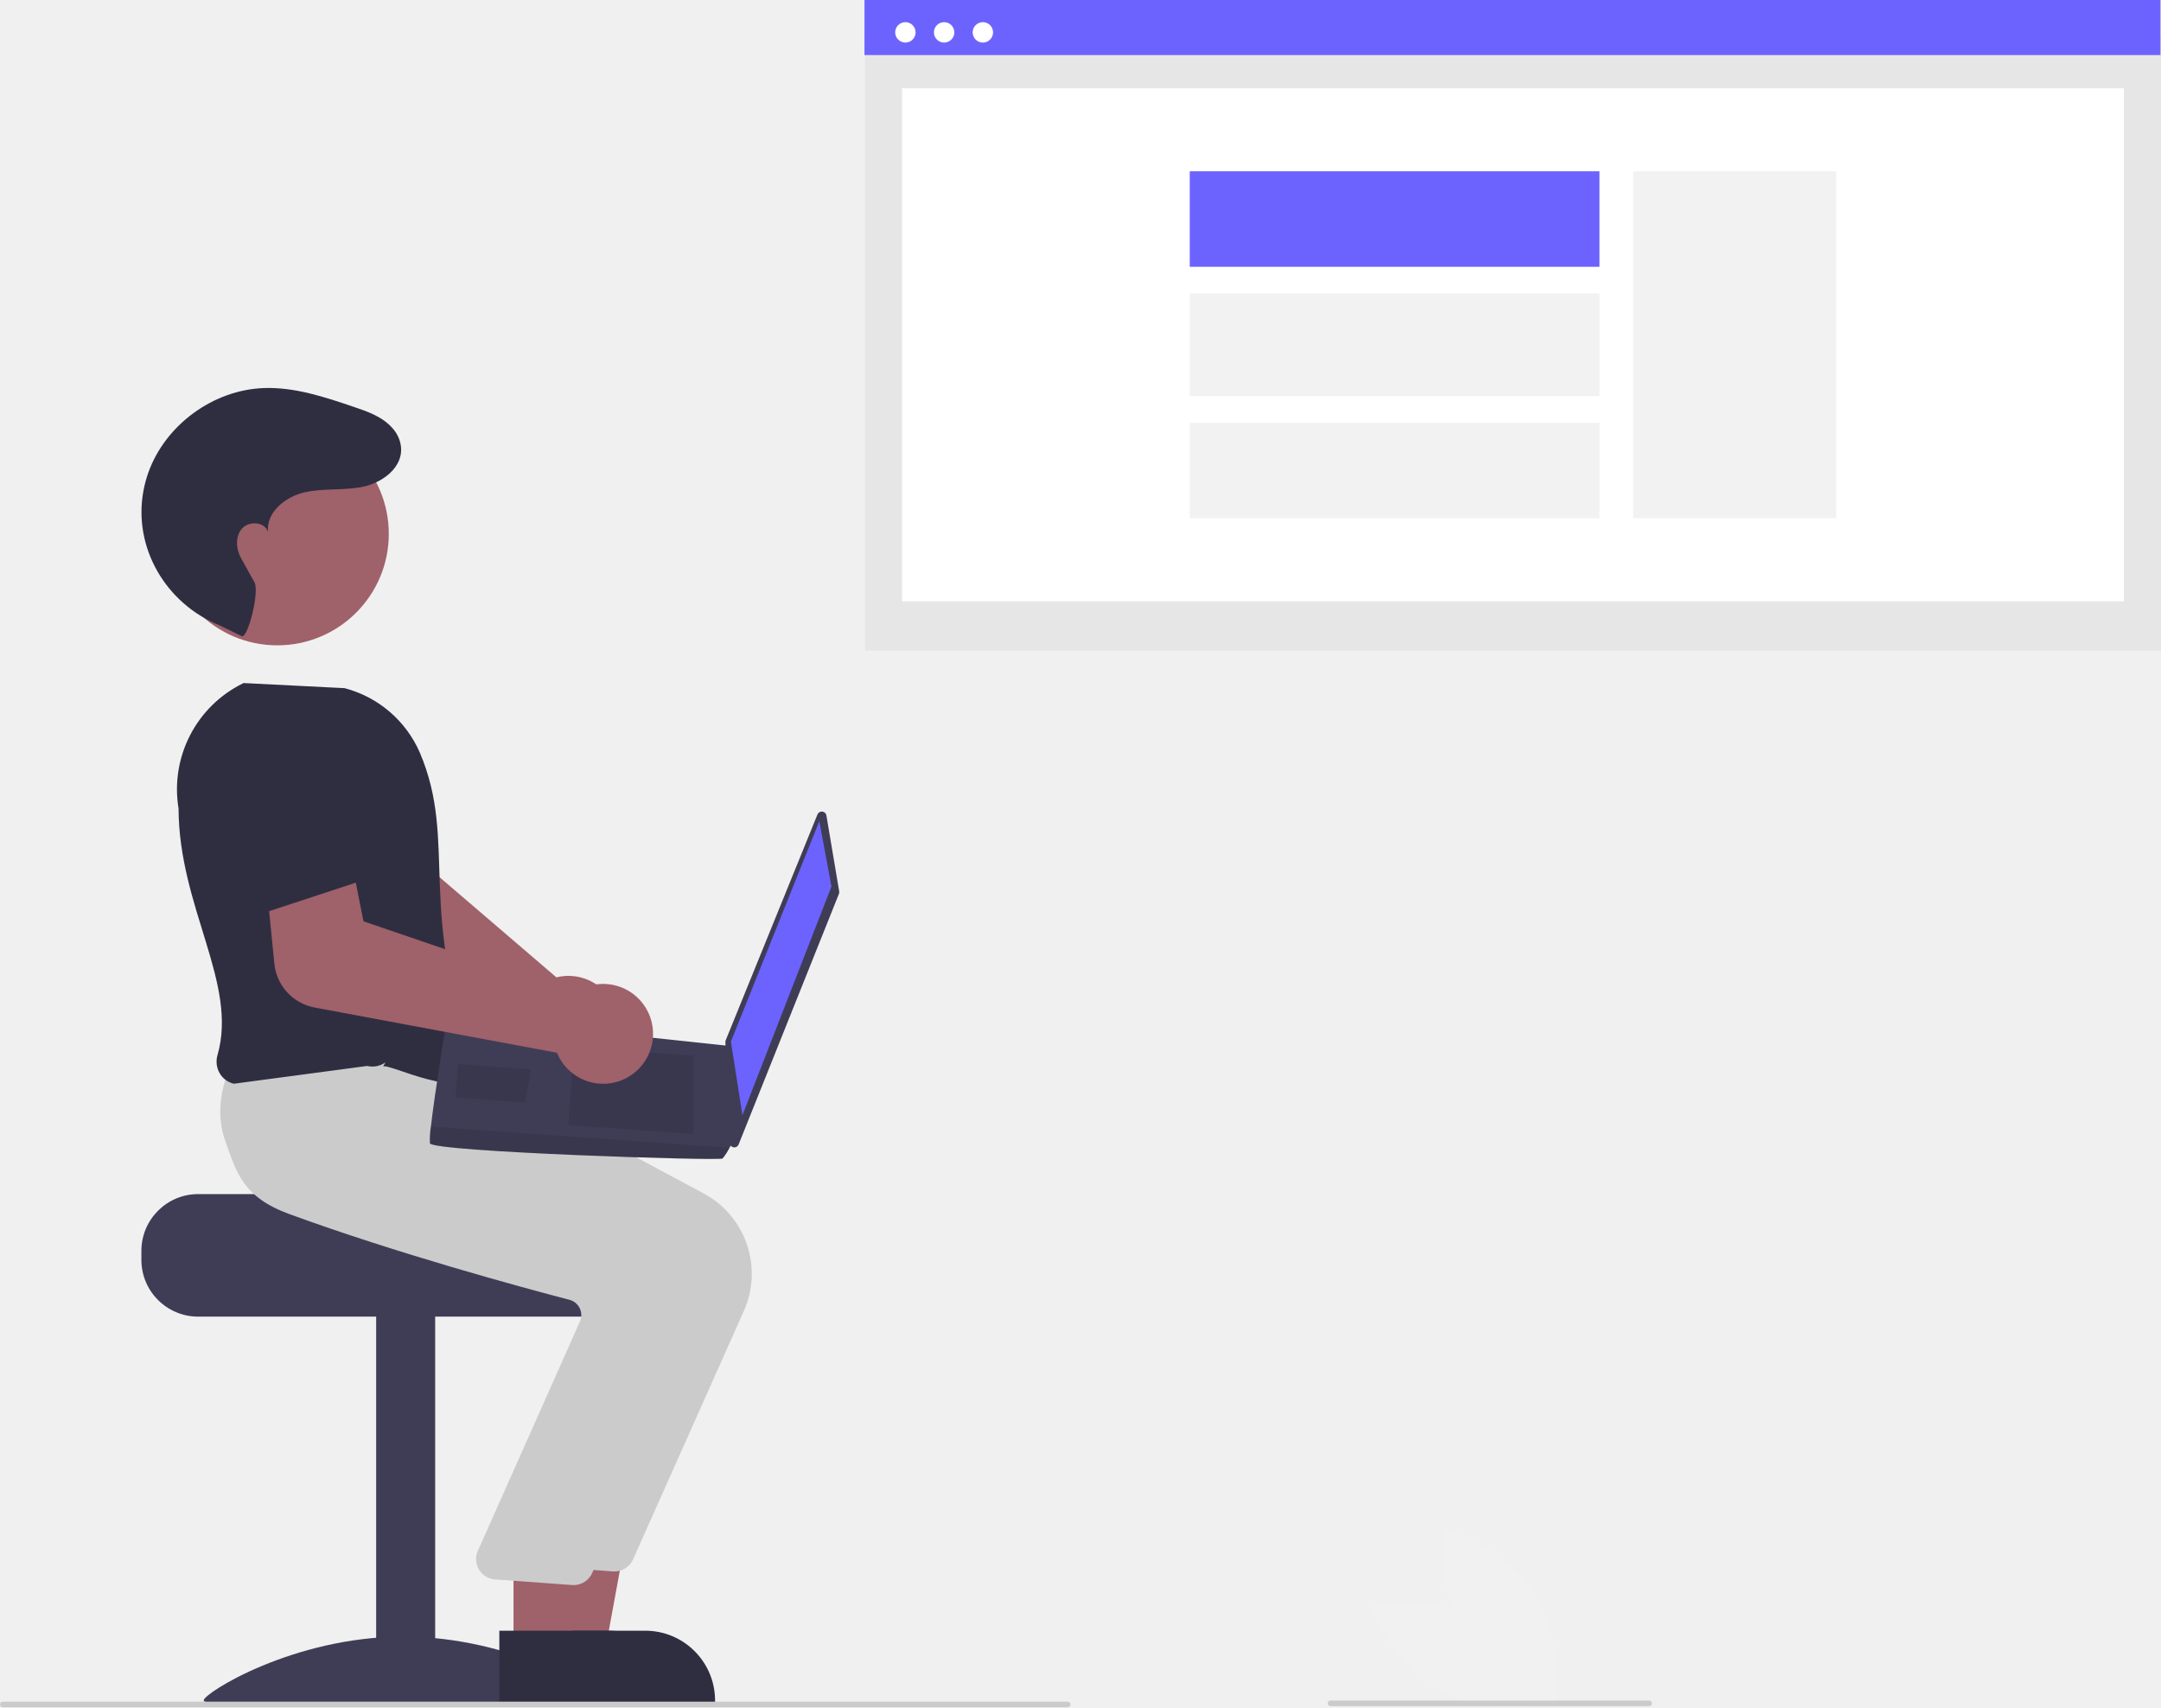
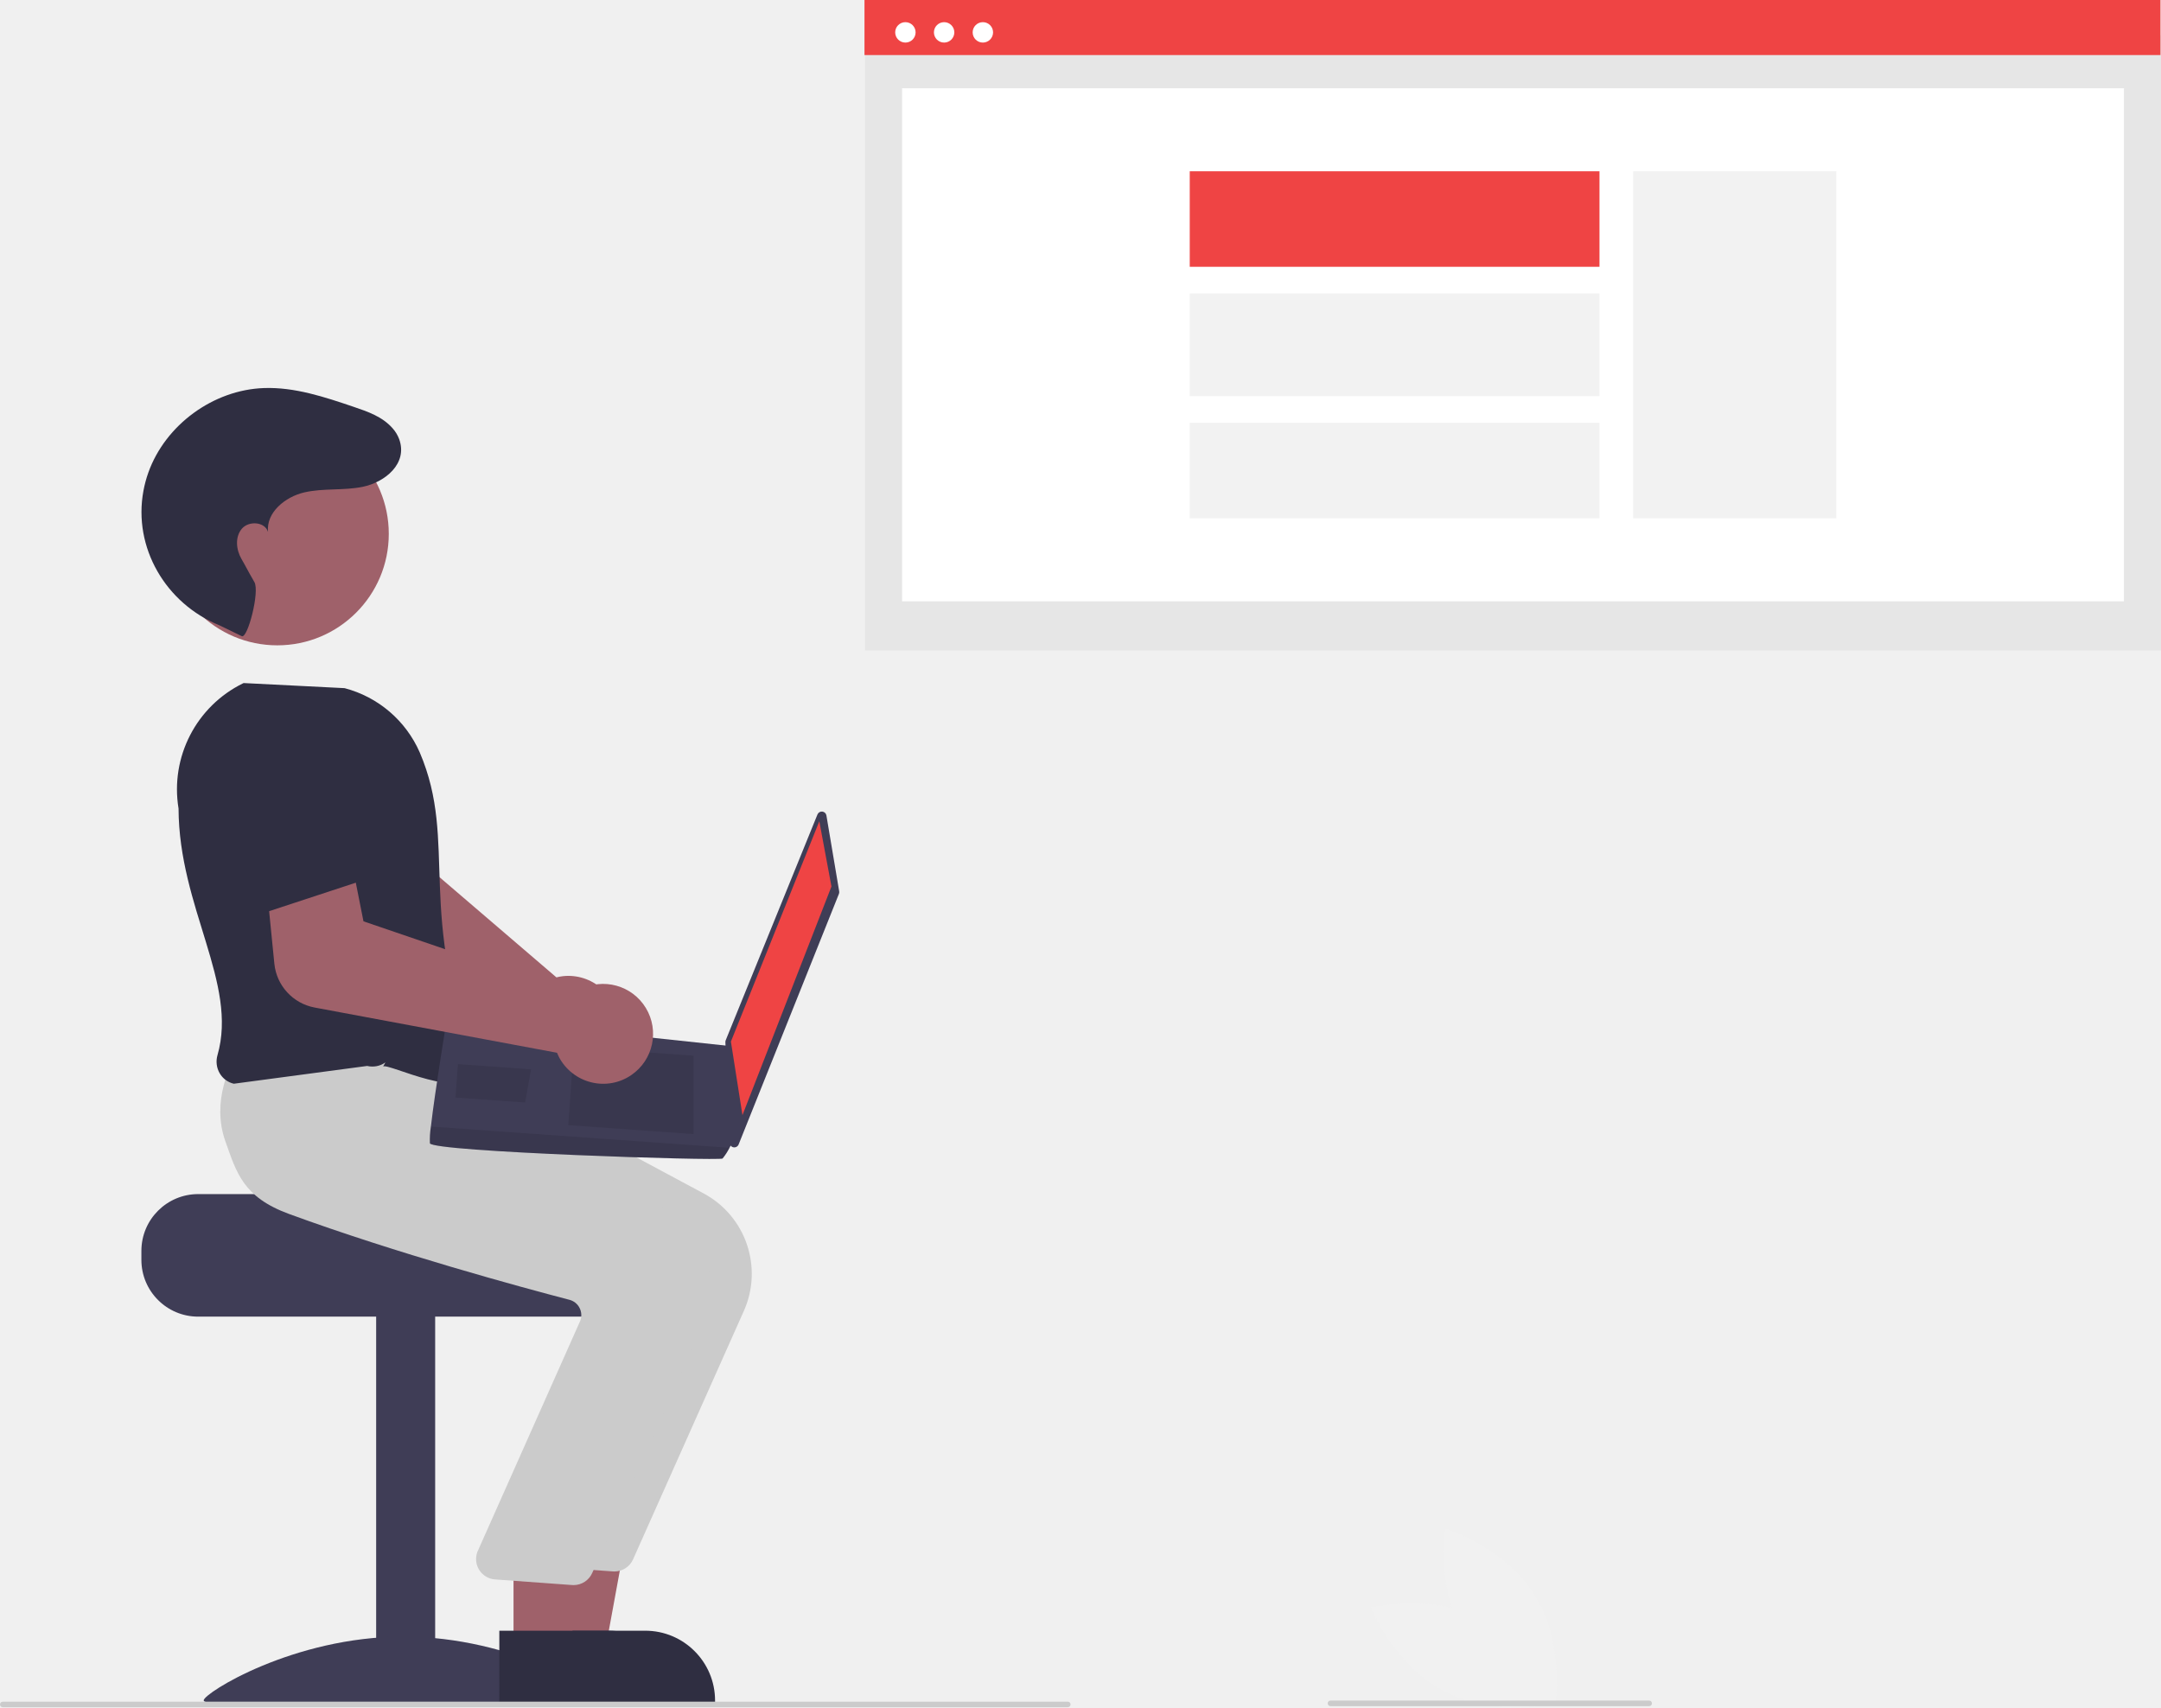
<svg xmlns="http://www.w3.org/2000/svg" id="b4e9d833-dfac-4889-b0f2-073e524f4cae" data-name="Layer 1" width="773.114" height="610.804" viewBox="0 0 773.114 610.804">
  <rect id="e81a7c33-c795-457d-8abc-c4a3c260cd56" data-name="Rectangle 62" x="309.473" y="12.711" width="463.641" height="220.006" fill="#e6e6e6" />
  <rect id="be98c830-918a-42d1-b1b0-0085d5874e90" data-name="Rectangle 75" x="322.731" y="31.577" width="437.126" height="183.558" fill="#fff" />
-   <rect id="ea07d9fd-7a34-4098-acd7-056fd1871281" data-name="Rectangle 80" x="309.276" width="463.641" height="19.697" fill="#6c63ff" />
+   <rect id="ea07d9fd-7a34-4098-acd7-056fd1871281" data-name="Rectangle 80" x="309.276" width="463.641" height="19.697" fill="#ef4444" />
  <circle id="b9ed5a45-8896-4ed9-86b4-15f853c9a185" data-name="Ellipse 90" cx="323.913" cy="11.582" r="3.651" fill="#fff" />
  <circle id="a9233a38-f8ba-48e0-88f3-496fd4836d40" data-name="Ellipse 91" cx="337.77" cy="11.582" r="3.651" fill="#fff" />
  <circle id="aa82180f-a6a9-4f5f-82fc-e73106f4ad92" data-name="Ellipse 92" cx="351.627" cy="11.582" r="3.651" fill="#fff" />
  <rect x="584.272" y="61.279" width="72.676" height="124.155" fill="#f2f2f2" />
-   <rect x="425.64" y="61.277" width="146.59" height="34.175" fill="#6c63ff" />
+   <rect x="425.64" y="61.277" width="146.59" height="34.175" fill="#ef4444" />
  <rect x="425.64" y="104.969" width="146.59" height="36.771" fill="#f2f2f2" />
  <rect x="425.64" y="151.257" width="146.59" height="34.175" fill="#f2f2f2" />
  <path d="M434.646,511.7a17.867,17.867,0,0,0-19.79-17.862,17.202,17.202,0,0,0-2.348.433l-60.464-51.827,3.613-19.475-29.802-9.658-8.985,31.211a18.103,18.103,0,0,0,7.68,20.204l74.381,47.045a17.068,17.068,0,0,0,.091,1.752,17.867,17.867,0,0,0,21.691,15.502,17.382,17.382,0,0,0,2.105-.608A17.92,17.92,0,0,0,434.646,511.7Z" transform="translate(-213.4429 -144.5982)" fill="#9f616a" />
  <path d="M284.325,571.807h77.958c0,2.241,80.345,4.059,80.345,4.059a20.884,20.884,0,0,1,3.426,3.248,20.152,20.152,0,0,1,4.71,12.99v3.248A20.305,20.305,0,0,1,430.466,615.65H284.325a20.315,20.315,0,0,1-20.297-20.297v-3.248A20.326,20.326,0,0,1,284.325,571.807Z" transform="translate(-213.4429 -144.5982)" fill="#3f3d56" />
  <rect x="134.573" y="470.245" width="21.109" height="136.399" fill="#3f3d56" />
  <path d="M429.206,752.939c0,2.554-31.988.988-71.447.988s-71.447,1.566-71.447-.988,31.988-22.806,71.447-22.806S429.206,750.385,429.206,752.939Z" transform="translate(-213.4429 -144.5982)" fill="#3f3d56" />
  <polygon points="196.707 589.916 216.613 589.914 226.084 538.282 196.703 538.284 196.707 589.916" fill="#9f616a" />
  <path d="M405.072,753.811l64.189-.002v-.812a24.984,24.984,0,0,0-24.983-24.984h-.003l-39.205.002Z" transform="translate(-213.4429 -144.5982)" fill="#2f2e41" />
  <path d="M439.924,702.496l39.687-88.996a32.616,32.616,0,0,0-14.32-41.868l-86.083-46.161-39.282-3.341-36.234-3.294-.261.442c-.334.565-8.125,14.021-2.859,28.776,3.995,11.192,14.385,19.934,30.883,25.984,38.507,14.119,82.991,26.187,100.328,30.719a5.604,5.604,0,0,1,3.591,2.857,5.681,5.681,0,0,1,.319,4.545L398.822,694.997a7.307,7.307,0,0,0,6.186,9.79l27.55,2.006q.351.033.699.033A7.302,7.302,0,0,0,439.924,702.496Z" transform="translate(-213.4429 -144.5982)" fill="#cbcbcb" />
  <polygon points="183.716 589.916 203.622 589.914 213.094 538.282 183.713 538.284 183.716 589.916" fill="#9f616a" />
  <path d="M392.082,753.811l64.189-.002v-.812a24.984,24.984,0,0,0-24.983-24.984h-.003l-39.205.002Z" transform="translate(-213.4429 -144.5982)" fill="#2f2e41" />
  <path d="M425.31,707.367l39.687-88.996a32.616,32.616,0,0,0-14.32-41.868l-86.083-46.161-39.282-3.341-28.381-2.462.004-.389c-.334.565-8.125,14.021-2.859,28.776,3.995,11.192,6.266,19.934,22.764,25.984,38.507,14.119,82.991,26.187,100.328,30.719a5.604,5.604,0,0,1,3.591,2.857,5.681,5.681,0,0,1,.319,4.545L384.208,699.868a7.307,7.307,0,0,0,6.186,9.79l27.55,2.006q.351.033.699.033A7.302,7.302,0,0,0,425.31,707.367Z" transform="translate(-213.4429 -144.5982)" fill="#cbcbcb" />
  <path d="M350.517,526.163c1.903-1.346,29.228,12.99,34.1,1.624-22.733-56.833-7.068-81.374-20.993-113.965a40.581,40.581,0,0,0-26.901-23.025l-36.129-1.824-.187.09a42.227,42.227,0,0,0-23.089,44.798c.129,35.469,21.35,62.521,13.93,88.247a8.317,8.317,0,0,0,.786,6.468,7.931,7.931,0,0,0,5.059,3.749l47.705-6.364a8.061,8.061,0,0,0,6.522-1.262Z" transform="translate(-213.4429 -144.5982)" fill="#2f2e41" />
  <circle cx="99.209" cy="190.998" r="39.882" fill="#9f616a" />
  <path d="M299.948,372.203c2.119.927,6.458-15.958,4.515-19.335-2.891-5.022-2.72-4.986-4.639-8.309s-2.348-7.871.137-10.794,8.236-2.536,9.37,1.13c-.73-6.963,6.157-12.559,12.979-14.132s14.017-.596,20.877-1.996c7.961-1.624,16.243-8.297,13.067-17.051a12.33,12.33,0,0,0-2.405-3.952c-3.67-4.126-8.803-5.888-13.822-7.591-10.441-3.544-21.168-7.132-32.187-6.741-18.105.643-35.22,13.159-41.32,30.218a42.473,42.473,0,0,0-1.759,6.536c-3.782,20.337,8.028,40.397,27.209,48.141Z" transform="translate(-213.4429 -144.5982)" fill="#2f2e41" />
  <path d="M509.097,436.337l4.573,27.156a1.672,1.672,0,0,1-.096.899l-35.88,89.653a1.672,1.672,0,0,1-3.222-.551l-1.52-36.027a1.672,1.672,0,0,1,.121-.7l32.827-80.782a1.672,1.672,0,0,1,3.197.352Z" transform="translate(-213.4429 -144.5982)" fill="#3f3d56" />
-   <polygon points="293.114 293.823 297.46 317.153 265.619 398.964 261.485 372.647 293.114 293.823" fill="#6c63ff" />
+   <polygon points="293.114 293.823 297.46 317.153 265.619 398.964 261.485 372.647 293.114 293.823" fill="#ef4444" />
  <path d="M367.247,553.628c.783,3.058,103.64,6.369,104.707,5.444a21.674,21.674,0,0,0,2.474-3.828c1.078-1.925,2.076-3.856,2.076-3.856l-1.69-32.529L373.492,508.031s-4.483,27.146-5.89,39.617A29.957,29.957,0,0,0,367.247,553.628Z" transform="translate(-213.4429 -144.5982)" fill="#3f3d56" />
  <polygon points="248.114 377.702 248.123 405.727 203.309 402.541 205.292 374.657 248.114 377.702" opacity="0.1" style="isolation:isolate" />
  <polygon points="189.717 382.557 189.988 382.523 187.872 394.437 162.975 392.667 163.825 380.716 189.717 382.557" opacity="0.1" style="isolation:isolate" />
  <path d="M367.247,553.628c.783,3.058,103.64,6.369,104.707,5.444a21.674,21.674,0,0,0,2.474-3.828l-106.826-7.596A29.957,29.957,0,0,0,367.247,553.628Z" transform="translate(-213.4429 -144.5982)" opacity="0.1" style="isolation:isolate" />
  <path d="M325.946,505.051l86.764,16.192a17.078,17.078,0,0,0,.734,1.593,17.906,17.906,0,0,0,11.491,8.973,17.72,17.72,0,0,0,14.399-2.609,17.864,17.864,0,0,0-18.475-30.512,17.168,17.168,0,0,0-2.02,1.272l-75.361-25.744-3.857-19.429L308.361,456.856l3.239,32.57A17.767,17.767,0,0,0,325.946,505.051Z" transform="translate(-213.4429 -144.5982)" fill="#9f616a" />
  <path d="M307.302,471.383l45.422-14.929-10.596-30.423a18.135,18.135,0,0,0-20.107-11.924h0a18.135,18.135,0,0,0-15.153,18.089Z" transform="translate(-213.4429 -144.5982)" fill="#2f2e41" />
  <path d="M595.443,755.402h-381a1,1,0,1,1,0-2h381a1,1,0,0,1,0,2Z" transform="translate(-213.4429 -144.5982)" fill="#cbcbcb" />
  <path d="M743.65,723.895c18.274,9.457,26.398,30.049,26.398,30.049s-21.503,5.258-39.777-4.199-26.398-30.049-26.398-30.049S725.376,714.438,743.65,723.895Z" transform="translate(-213.4429 -144.5982)" fill="#f1f1f1" />
  <path d="M737.806,730.708c10.905,17.449,32.086,23.881,32.086,23.881s3.501-21.858-7.403-39.306-32.086-23.881-32.086-23.881S726.901,713.259,737.806,730.708Z" transform="translate(-213.4429 -144.5982)" fill="#f1f1f1" />
  <path d="M803.443,755.005h-114a1,1,0,0,1,0-2h114a1,1,0,0,1,0,2Z" transform="translate(-213.4429 -144.5982)" fill="#cbcbcb" />
</svg>
